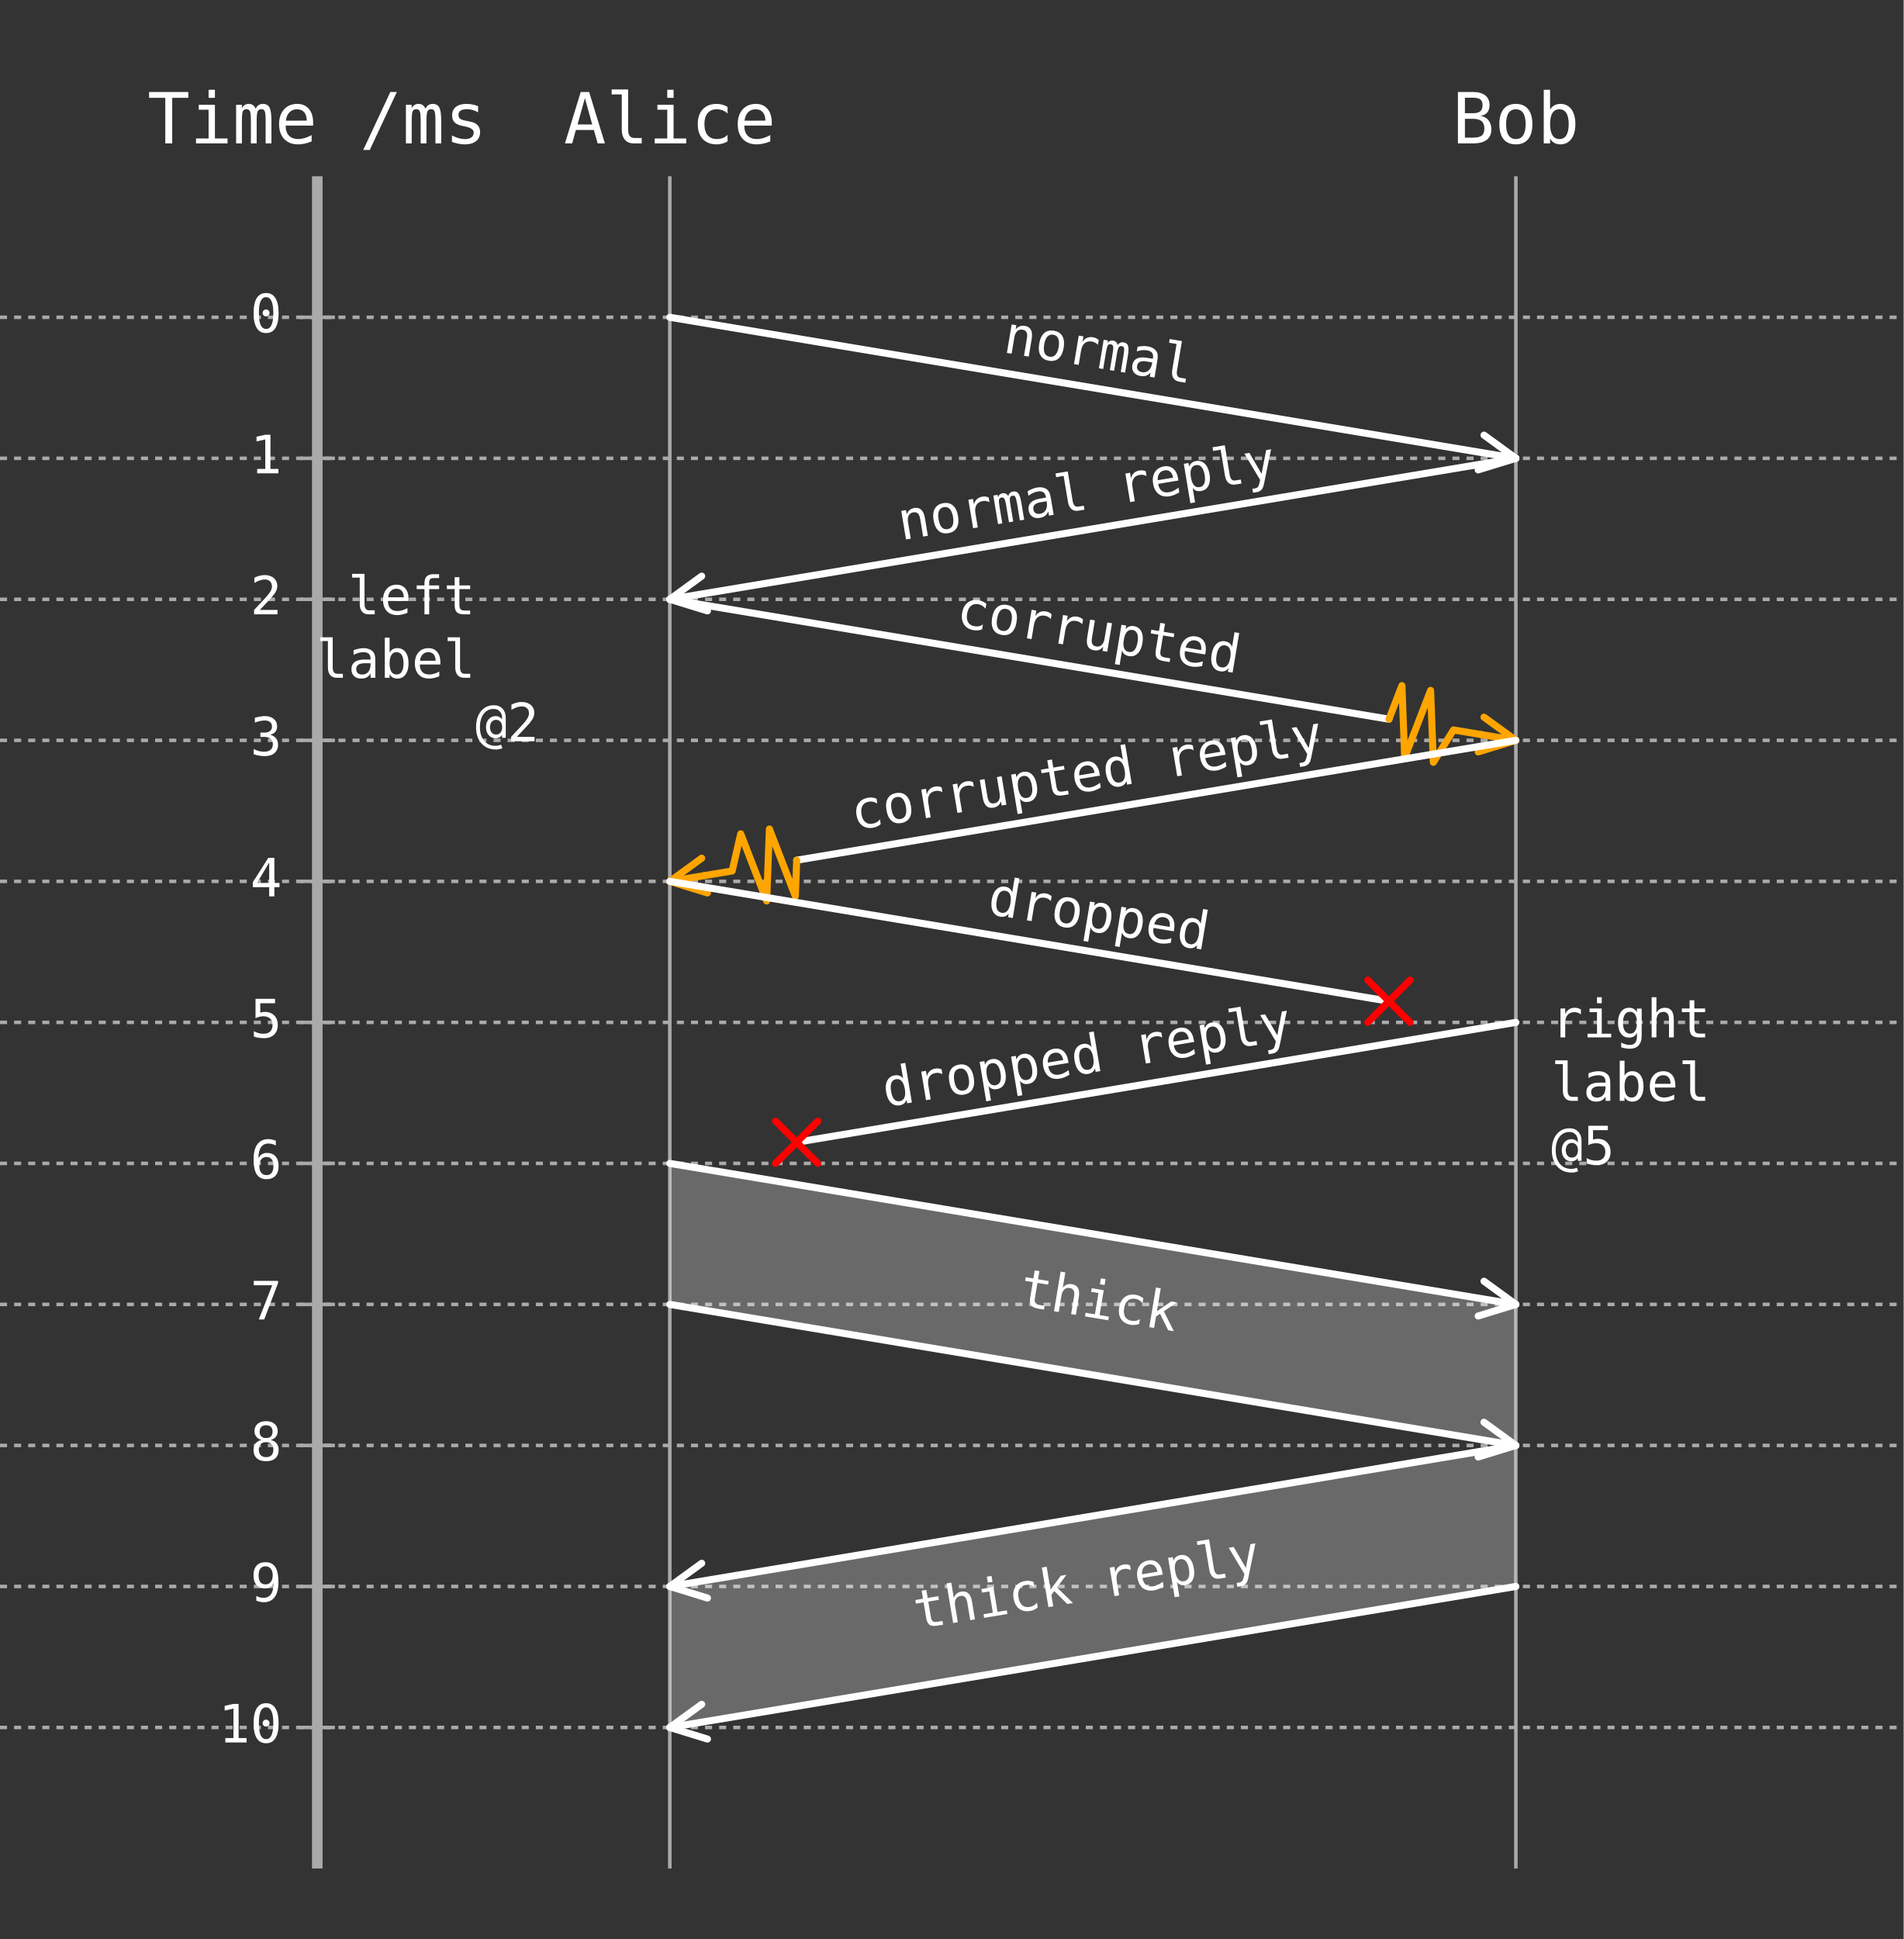
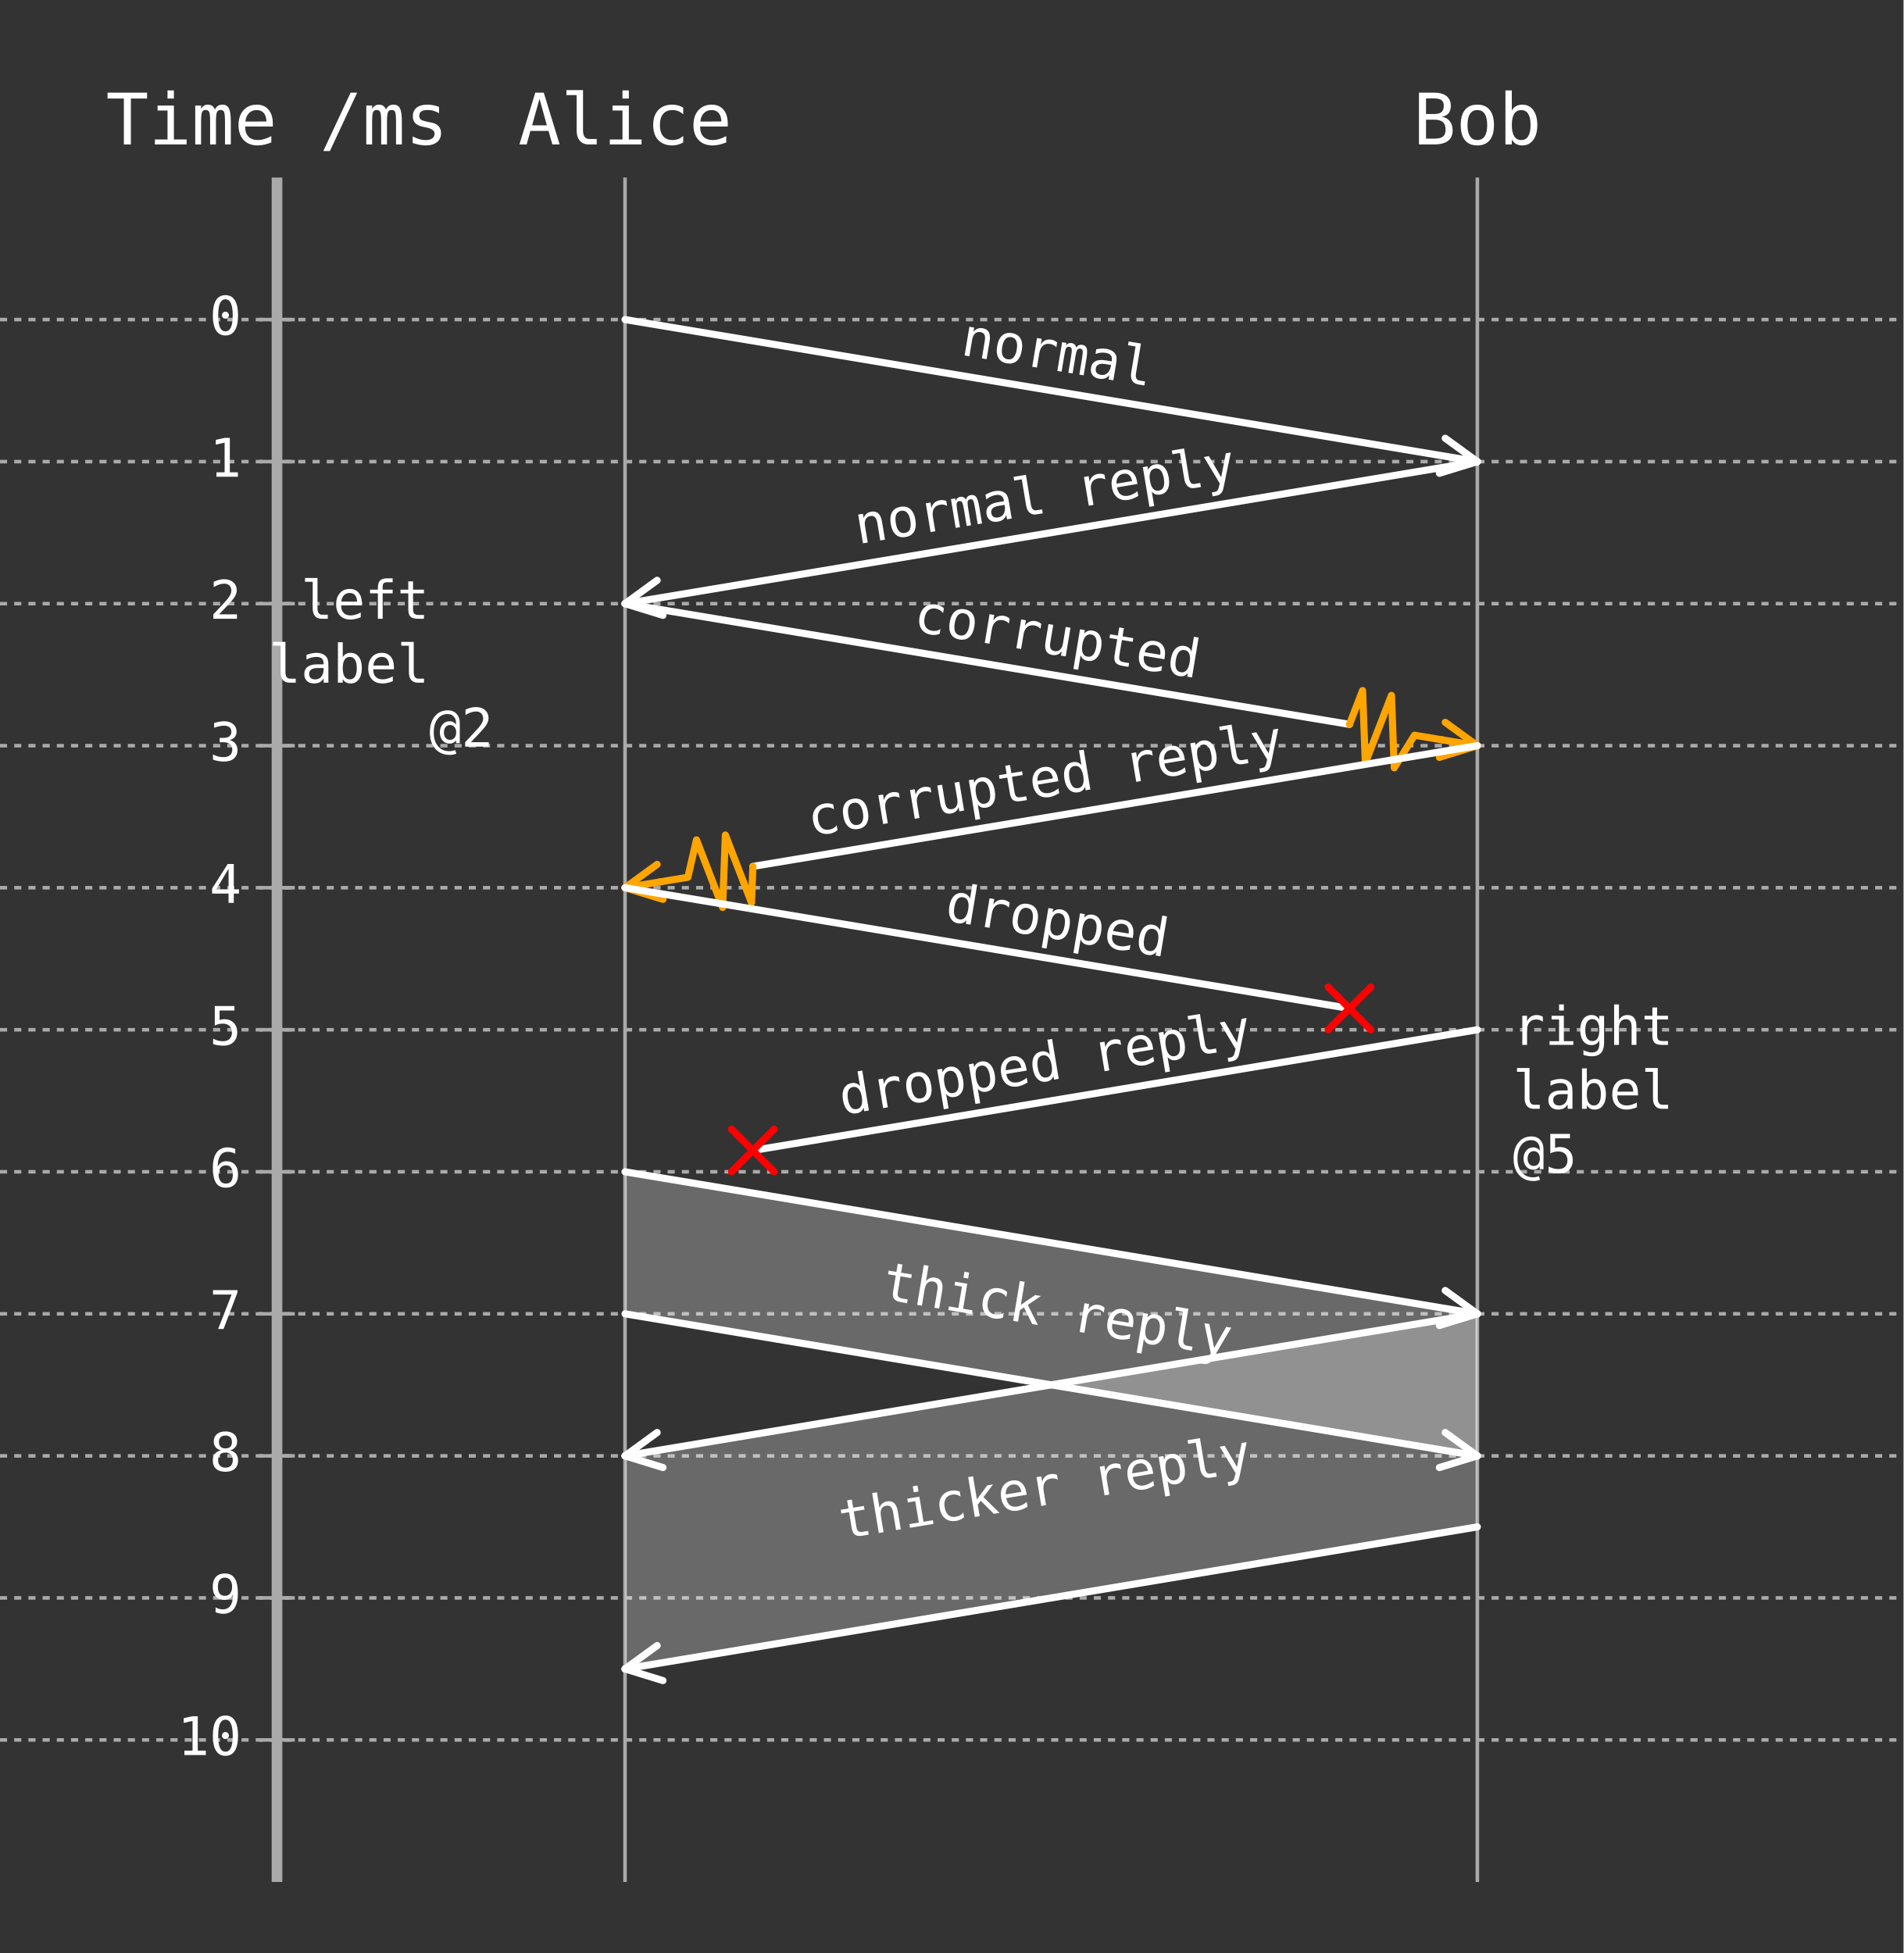
- <svg xmlns="http://www.w3.org/2000/svg" class="protocol-diagram" viewBox="0 0 540 550" width="100%" height="100%" preserveAspectRatio="xMidYMid meet">
+ <svg xmlns="http://www.w3.org/2000/svg" class="protocol-diagram" viewBox="0 0 536 550" width="100%" height="100%" preserveAspectRatio="xMidYMid meet">
  <rect width="100%" height="100%" fill="#333333" />
-   <line stroke="#aaaaaa" stroke-dasharray="2" x1="0" y1="90" x2="540" y2="90" />
-   <line stroke="#aaaaaa" stroke-dasharray="2" x1="0" y1="130" x2="540" y2="130" />
-   <line stroke="#aaaaaa" stroke-dasharray="2" x1="0" y1="170" x2="540" y2="170" />
-   <line stroke="#aaaaaa" stroke-dasharray="2" x1="0" y1="210" x2="540" y2="210" />
-   <line stroke="#aaaaaa" stroke-dasharray="2" x1="0" y1="250" x2="540" y2="250" />
-   <line stroke="#aaaaaa" stroke-dasharray="2" x1="0" y1="290" x2="540" y2="290" />
-   <line stroke="#aaaaaa" stroke-dasharray="2" x1="0" y1="330" x2="540" y2="330" />
-   <line stroke="#aaaaaa" stroke-dasharray="2" x1="0" y1="370" x2="540" y2="370" />
-   <line stroke="#aaaaaa" stroke-dasharray="2" x1="0" y1="410" x2="540" y2="410" />
-   <line stroke="#aaaaaa" stroke-dasharray="2" x1="0" y1="450" x2="540" y2="450" />
-   <line stroke="#aaaaaa" stroke-dasharray="2" x1="0" y1="490" x2="540" y2="490" />
-   <text x="90" y="35" text-anchor="middle" dominant-baseline="middle" font-family="JetBrains Mono, monospace" fill="white" font-size="20">
+   <line stroke="#aaaaaa" stroke-dasharray="2" x1="0" y1="90" x2="536" y2="90" />
+   <line stroke="#aaaaaa" stroke-dasharray="2" x1="0" y1="130" x2="536" y2="130" />
+   <line stroke="#aaaaaa" stroke-dasharray="2" x1="0" y1="170" x2="536" y2="170" />
+   <line stroke="#aaaaaa" stroke-dasharray="2" x1="0" y1="210" x2="536" y2="210" />
+   <line stroke="#aaaaaa" stroke-dasharray="2" x1="0" y1="250" x2="536" y2="250" />
+   <line stroke="#aaaaaa" stroke-dasharray="2" x1="0" y1="290" x2="536" y2="290" />
+   <line stroke="#aaaaaa" stroke-dasharray="2" x1="0" y1="330" x2="536" y2="330" />
+   <line stroke="#aaaaaa" stroke-dasharray="2" x1="0" y1="370" x2="536" y2="370" />
+   <line stroke="#aaaaaa" stroke-dasharray="2" x1="0" y1="410" x2="536" y2="410" />
+   <line stroke="#aaaaaa" stroke-dasharray="2" x1="0" y1="450" x2="536" y2="450" />
+   <line stroke="#aaaaaa" stroke-dasharray="2" x1="0" y1="490" x2="536" y2="490" />
+   <text x="78" y="35" text-anchor="middle" dominant-baseline="middle" font-family="JetBrains Mono, monospace" fill="white" font-size="20">
  Time /ms
</text>
-   <line stroke="#aaaaaa" stroke-width="3" x1="90" y1="50" x2="90" y2="530" />
-   <line stroke="#aaaaaa" x1="85" y1="90" x2="95" y2="90" />
-   <text x="80" y="90" text-anchor="end" dominant-baseline="middle" font-family="JetBrains Mono, monospace" fill="white" font-size="15">
+   <line stroke="#aaaaaa" stroke-width="3" x1="78" y1="50" x2="78" y2="530" />
+   <line stroke="#aaaaaa" x1="73" y1="90" x2="83" y2="90" />
+   <text x="68" y="90" text-anchor="end" dominant-baseline="middle" font-family="JetBrains Mono, monospace" fill="white" font-size="15">
  0
</text>
-   <line stroke="#aaaaaa" x1="85" y1="130" x2="95" y2="130" />
-   <text x="80" y="130" text-anchor="end" dominant-baseline="middle" font-family="JetBrains Mono, monospace" fill="white" font-size="15">
+   <line stroke="#aaaaaa" x1="73" y1="130" x2="83" y2="130" />
+   <text x="68" y="130" text-anchor="end" dominant-baseline="middle" font-family="JetBrains Mono, monospace" fill="white" font-size="15">
  1
</text>
-   <line stroke="#aaaaaa" x1="85" y1="170" x2="95" y2="170" />
-   <text x="80" y="170" text-anchor="end" dominant-baseline="middle" font-family="JetBrains Mono, monospace" fill="white" font-size="15">
+   <line stroke="#aaaaaa" x1="73" y1="170" x2="83" y2="170" />
+   <text x="68" y="170" text-anchor="end" dominant-baseline="middle" font-family="JetBrains Mono, monospace" fill="white" font-size="15">
  2
</text>
-   <line stroke="#aaaaaa" x1="85" y1="210" x2="95" y2="210" />
-   <text x="80" y="210" text-anchor="end" dominant-baseline="middle" font-family="JetBrains Mono, monospace" fill="white" font-size="15">
+   <line stroke="#aaaaaa" x1="73" y1="210" x2="83" y2="210" />
+   <text x="68" y="210" text-anchor="end" dominant-baseline="middle" font-family="JetBrains Mono, monospace" fill="white" font-size="15">
  3
</text>
-   <line stroke="#aaaaaa" x1="85" y1="250" x2="95" y2="250" />
-   <text x="80" y="250" text-anchor="end" dominant-baseline="middle" font-family="JetBrains Mono, monospace" fill="white" font-size="15">
+   <line stroke="#aaaaaa" x1="73" y1="250" x2="83" y2="250" />
+   <text x="68" y="250" text-anchor="end" dominant-baseline="middle" font-family="JetBrains Mono, monospace" fill="white" font-size="15">
  4
</text>
-   <line stroke="#aaaaaa" x1="85" y1="290" x2="95" y2="290" />
-   <text x="80" y="290" text-anchor="end" dominant-baseline="middle" font-family="JetBrains Mono, monospace" fill="white" font-size="15">
+   <line stroke="#aaaaaa" x1="73" y1="290" x2="83" y2="290" />
+   <text x="68" y="290" text-anchor="end" dominant-baseline="middle" font-family="JetBrains Mono, monospace" fill="white" font-size="15">
  5
</text>
-   <line stroke="#aaaaaa" x1="85" y1="330" x2="95" y2="330" />
-   <text x="80" y="330" text-anchor="end" dominant-baseline="middle" font-family="JetBrains Mono, monospace" fill="white" font-size="15">
+   <line stroke="#aaaaaa" x1="73" y1="330" x2="83" y2="330" />
+   <text x="68" y="330" text-anchor="end" dominant-baseline="middle" font-family="JetBrains Mono, monospace" fill="white" font-size="15">
  6
</text>
-   <line stroke="#aaaaaa" x1="85" y1="370" x2="95" y2="370" />
-   <text x="80" y="370" text-anchor="end" dominant-baseline="middle" font-family="JetBrains Mono, monospace" fill="white" font-size="15">
+   <line stroke="#aaaaaa" x1="73" y1="370" x2="83" y2="370" />
+   <text x="68" y="370" text-anchor="end" dominant-baseline="middle" font-family="JetBrains Mono, monospace" fill="white" font-size="15">
  7
</text>
-   <line stroke="#aaaaaa" x1="85" y1="410" x2="95" y2="410" />
-   <text x="80" y="410" text-anchor="end" dominant-baseline="middle" font-family="JetBrains Mono, monospace" fill="white" font-size="15">
+   <line stroke="#aaaaaa" x1="73" y1="410" x2="83" y2="410" />
+   <text x="68" y="410" text-anchor="end" dominant-baseline="middle" font-family="JetBrains Mono, monospace" fill="white" font-size="15">
  8
</text>
-   <line stroke="#aaaaaa" x1="85" y1="450" x2="95" y2="450" />
-   <text x="80" y="450" text-anchor="end" dominant-baseline="middle" font-family="JetBrains Mono, monospace" fill="white" font-size="15">
+   <line stroke="#aaaaaa" x1="73" y1="450" x2="83" y2="450" />
+   <text x="68" y="450" text-anchor="end" dominant-baseline="middle" font-family="JetBrains Mono, monospace" fill="white" font-size="15">
  9
</text>
-   <line stroke="#aaaaaa" x1="85" y1="490" x2="95" y2="490" />
-   <text x="80" y="490" text-anchor="end" dominant-baseline="middle" font-family="JetBrains Mono, monospace" fill="white" font-size="15">
+   <line stroke="#aaaaaa" x1="73" y1="490" x2="83" y2="490" />
+   <text x="68" y="490" text-anchor="end" dominant-baseline="middle" font-family="JetBrains Mono, monospace" fill="white" font-size="15">
  10
</text>
-   <text x="190" y="35" text-anchor="middle" dominant-baseline="middle" font-family="JetBrains Mono, monospace" fill="white" font-size="20">
+   <text x="176" y="35" text-anchor="middle" dominant-baseline="middle" font-family="JetBrains Mono, monospace" fill="white" font-size="20">
  Alice
</text>
-   <line stroke="#aaaaaa" x1="190" y1="50" x2="190" y2="530" />
-   <text x="430" y="35" text-anchor="middle" dominant-baseline="middle" font-family="JetBrains Mono, monospace" fill="white" font-size="20">
+   <line stroke="#aaaaaa" x1="176" y1="50" x2="176" y2="530" />
+   <text x="416" y="35" text-anchor="middle" dominant-baseline="middle" font-family="JetBrains Mono, monospace" fill="white" font-size="20">
  Bob
</text>
-   <line stroke="#aaaaaa" x1="430" y1="50" x2="430" y2="530" />
+   <line stroke="#aaaaaa" x1="416" y1="50" x2="416" y2="530" />
  <g stroke="white" stroke-width="2" fill="none" stroke-linecap="round">
-     <line x1="190" y1="90" x2="430" y2="130" />
-     <line x1="430" y1="130" x2="419.314" y2="133.288" />
-     <line x1="430" y1="130" x2="420.958" y2="123.424" />
+     <line x1="176" y1="90" x2="416" y2="130" />
+     <line x1="416" y1="130" x2="405.314" y2="133.288" />
+     <line x1="416" y1="130" x2="406.958" y2="123.424" />
  </g>
-   <text x="311.644" y="100.136" text-anchor="middle" dominant-baseline="middle" font-family="JetBrains Mono, monospace" transform="rotate(9.462322 311.644 100.1361)" fill="white" font-size="15">
+   <text x="297.644" y="100.136" text-anchor="middle" dominant-baseline="middle" font-family="JetBrains Mono, monospace" transform="rotate(9.462322 297.644 100.1361)" fill="white" font-size="15">
  normal
</text>
  <g stroke="white" stroke-width="2" fill="none" stroke-linecap="round">
-     <line x1="430" y1="130" x2="190" y2="170" />
-     <line x1="190" y1="170" x2="199.042" y2="163.424" />
-     <line x1="190" y1="170" x2="200.686" y2="173.288" />
+     <line x1="416" y1="130" x2="176" y2="170" />
+     <line x1="176" y1="170" x2="185.042" y2="163.424" />
+     <line x1="176" y1="170" x2="186.686" y2="173.288" />
  </g>
-   <text x="308.356" y="140.136" text-anchor="middle" dominant-baseline="middle" font-family="JetBrains Mono, monospace" transform="rotate(350.5377 308.356 140.1361)" fill="white" font-size="15">
+   <text x="294.356" y="140.136" text-anchor="middle" dominant-baseline="middle" font-family="JetBrains Mono, monospace" transform="rotate(350.5377 294.356 140.1361)" fill="white" font-size="15">
  normal reply
</text>
  <g stroke="white" stroke-width="2" fill="none" stroke-linecap="round" stroke-linejoin="round">
-     <line x1="190" y1="170" x2="394" y2="204" />
-     <path stroke="orange" d="M 394 204 L 397.678 194.475 L 398.458 214.881 L 405.814 195.831 L 406.594 216.237 L 412.306 207.051 L 420.136 208.356" />
-     <line stroke="orange" x1="420.136" y1="208.356" x2="430" y2="210" />
-     <line stroke="orange" x1="430" y1="210" x2="419.314" y2="213.288" />
-     <line stroke="orange" x1="430" y1="210" x2="420.958" y2="203.424" />
+     <line x1="176" y1="170" x2="380" y2="204" />
+     <path stroke="orange" d="M 380 204 L 383.678 194.475 L 384.458 214.881 L 391.814 195.831 L 392.594 216.237 L 398.306 207.051 L 406.136 208.356" />
+     <line stroke="orange" x1="406.136" y1="208.356" x2="416" y2="210" />
+     <line stroke="orange" x1="416" y1="210" x2="405.314" y2="213.288" />
+     <line stroke="orange" x1="416" y1="210" x2="406.958" y2="203.424" />
  </g>
-   <text x="311.644" y="180.136" text-anchor="middle" dominant-baseline="middle" font-family="JetBrains Mono, monospace" transform="rotate(9.462322 311.644 180.1361)" fill="white" font-size="15">
+   <text x="297.644" y="180.136" text-anchor="middle" dominant-baseline="middle" font-family="JetBrains Mono, monospace" transform="rotate(9.462322 297.644 180.1361)" fill="white" font-size="15">
  corrupted
</text>
  <g stroke="white" stroke-width="2" fill="none" stroke-linecap="round" stroke-linejoin="round">
-     <line x1="430" y1="210" x2="226" y2="244" />
-     <path stroke="orange" d="M 226 244 L 225.61 254.203 L 218.254 235.153 L 217.474 255.559 L 210.118 236.509 L 207.694 247.051 L 199.864 248.356" />
-     <line stroke="orange" x1="199.864" y1="248.356" x2="190" y2="250" />
-     <line stroke="orange" x1="190" y1="250" x2="199.042" y2="243.424" />
-     <line stroke="orange" x1="190" y1="250" x2="200.686" y2="253.288" />
+     <line x1="416" y1="210" x2="212" y2="244" />
+     <path stroke="orange" d="M 212 244 L 211.61 254.203 L 204.254 235.153 L 203.474 255.559 L 196.118 236.509 L 193.694 247.051 L 185.864 248.356" />
+     <line stroke="orange" x1="185.864" y1="248.356" x2="176" y2="250" />
+     <line stroke="orange" x1="176" y1="250" x2="185.042" y2="243.424" />
+     <line stroke="orange" x1="176" y1="250" x2="186.686" y2="253.288" />
  </g>
-   <text x="308.356" y="220.136" text-anchor="middle" dominant-baseline="middle" font-family="JetBrains Mono, monospace" transform="rotate(350.5377 308.356 220.1361)" fill="white" font-size="15">
+   <text x="294.356" y="220.136" text-anchor="middle" dominant-baseline="middle" font-family="JetBrains Mono, monospace" transform="rotate(350.5377 294.356 220.1361)" fill="white" font-size="15">
  corrupted reply
</text>
  <g stroke="white" stroke-width="2" fill="none" stroke-linecap="round">
-     <line x1="190" y1="250" x2="394" y2="284" />
-     <line stroke="red" x1="388" y1="278" x2="400" y2="290" />
-     <line stroke="red" x1="388" y1="290" x2="400" y2="278" />
+     <line x1="176" y1="250" x2="380" y2="284" />
+     <line stroke="red" x1="374" y1="278" x2="386" y2="290" />
+     <line stroke="red" x1="374" y1="290" x2="386" y2="278" />
  </g>
-   <text x="311.644" y="260.136" text-anchor="middle" dominant-baseline="middle" font-family="JetBrains Mono, monospace" transform="rotate(9.462322 311.644 260.1361)" fill="white" font-size="15">
+   <text x="297.644" y="260.136" text-anchor="middle" dominant-baseline="middle" font-family="JetBrains Mono, monospace" transform="rotate(9.462322 297.644 260.1361)" fill="white" font-size="15">
  dropped
</text>
  <g stroke="white" stroke-width="2" fill="none" stroke-linecap="round">
-     <line x1="430" y1="290" x2="226" y2="324" />
-     <line stroke="red" x1="220" y1="318" x2="232" y2="330" />
-     <line stroke="red" x1="220" y1="330" x2="232" y2="318" />
+     <line x1="416" y1="290" x2="212" y2="324" />
+     <line stroke="red" x1="206" y1="318" x2="218" y2="330" />
+     <line stroke="red" x1="206" y1="330" x2="218" y2="318" />
  </g>
-   <text x="308.356" y="300.136" text-anchor="middle" dominant-baseline="middle" font-family="JetBrains Mono, monospace" transform="rotate(350.5377 308.356 300.1361)" fill="white" font-size="15">
+   <text x="294.356" y="300.136" text-anchor="middle" dominant-baseline="middle" font-family="JetBrains Mono, monospace" transform="rotate(350.5377 294.356 300.1361)" fill="white" font-size="15">
  dropped reply
</text>
  <g stroke="white" stroke-width="2" fill="none" stroke-linecap="round">
-     <polygon stroke="none" fill="#ffffff44" points="190,330 430,370 430,410 190,370" />
-     <line x1="190" y1="330" x2="430" y2="370" />
-     <line x1="430" y1="370" x2="419.314" y2="373.288" />
-     <line x1="430" y1="370" x2="420.958" y2="363.424" />
-     <line x1="190" y1="370" x2="430" y2="410" />
-     <line x1="430" y1="410" x2="419.314" y2="413.288" />
-     <line x1="430" y1="410" x2="420.958" y2="403.424" />
+     <polygon stroke="none" fill="#ffffff44" points="176,330 416,370 416,410 176,370" />
+     <line x1="176" y1="330" x2="416" y2="370" />
+     <line x1="416" y1="370" x2="405.314" y2="373.288" />
+     <line x1="416" y1="370" x2="406.958" y2="363.424" />
+     <line x1="176" y1="370" x2="416" y2="410" />
+     <line x1="416" y1="410" x2="405.314" y2="413.288" />
+     <line x1="416" y1="410" x2="406.958" y2="403.424" />
  </g>
-   <text x="311.644" y="369.728" text-anchor="middle" dominant-baseline="middle" font-family="JetBrains Mono, monospace" transform="rotate(9.462322 311.644 369.7279)" fill="white" font-size="15">
-   thick
+   <text x="297.644" y="369.728" text-anchor="middle" dominant-baseline="middle" font-family="JetBrains Mono, monospace" transform="rotate(9.462322 297.644 369.7279)" fill="white" font-size="15">
+   thick reply
</text>
  <g stroke="white" stroke-width="2" fill="none" stroke-linecap="round">
-     <polygon stroke="none" fill="#ffffff44" points="430,410 190,450 190,490 430,450" />
-     <line x1="430" y1="410" x2="190" y2="450" />
-     <line x1="190" y1="450" x2="199.042" y2="443.424" />
-     <line x1="190" y1="450" x2="200.686" y2="453.288" />
-     <line x1="430" y1="450" x2="190" y2="490" />
-     <line x1="190" y1="490" x2="199.042" y2="483.424" />
-     <line x1="190" y1="490" x2="200.686" y2="493.288" />
+     <polygon stroke="none" fill="#ffffff44" points="416,370 176,410 176,470 416,430" />
+     <line x1="416" y1="370" x2="176" y2="410" />
+     <line x1="176" y1="410" x2="185.042" y2="403.424" />
+     <line x1="176" y1="410" x2="186.686" y2="413.288" />
+     <line x1="416" y1="430" x2="176" y2="470" />
+     <line x1="176" y1="470" x2="185.042" y2="463.424" />
+     <line x1="176" y1="470" x2="186.686" y2="473.288" />
  </g>
-   <text x="308.356" y="449.728" text-anchor="middle" dominant-baseline="middle" font-family="JetBrains Mono, monospace" transform="rotate(350.5377 308.356 449.7279)" fill="white" font-size="15">
-   thick reply
+   <text x="294.356" y="419.592" text-anchor="middle" dominant-baseline="middle" font-family="JetBrains Mono, monospace" transform="rotate(350.5377 294.356 419.5918)" fill="white" font-size="15">
+   thicker reply
</text>
  <text xml:space="preserve" text-anchor="end" dominant-baseline="middle" font-family="JetBrains Mono, monospace" fill="white" font-size="15">
-     <tspan x="180" y="170">left</tspan>
-     <tspan x="180" y="188">label</tspan>
-     <tspan x="180" y="206">@2</tspan>
+     <tspan x="166" y="170">left</tspan>
+     <tspan x="166" y="188">label</tspan>
+     <tspan x="166" y="206">@2</tspan>
  </text>
  <text xml:space="preserve" text-anchor="start" dominant-baseline="middle" font-family="JetBrains Mono, monospace" fill="white" font-size="15">
-     <tspan x="440" y="290">right</tspan>
-     <tspan x="440" y="308">label</tspan>
-     <tspan x="440" y="326">@5</tspan>
+     <tspan x="426" y="290">right</tspan>
+     <tspan x="426" y="308">label</tspan>
+     <tspan x="426" y="326">@5</tspan>
  </text>
</svg>
